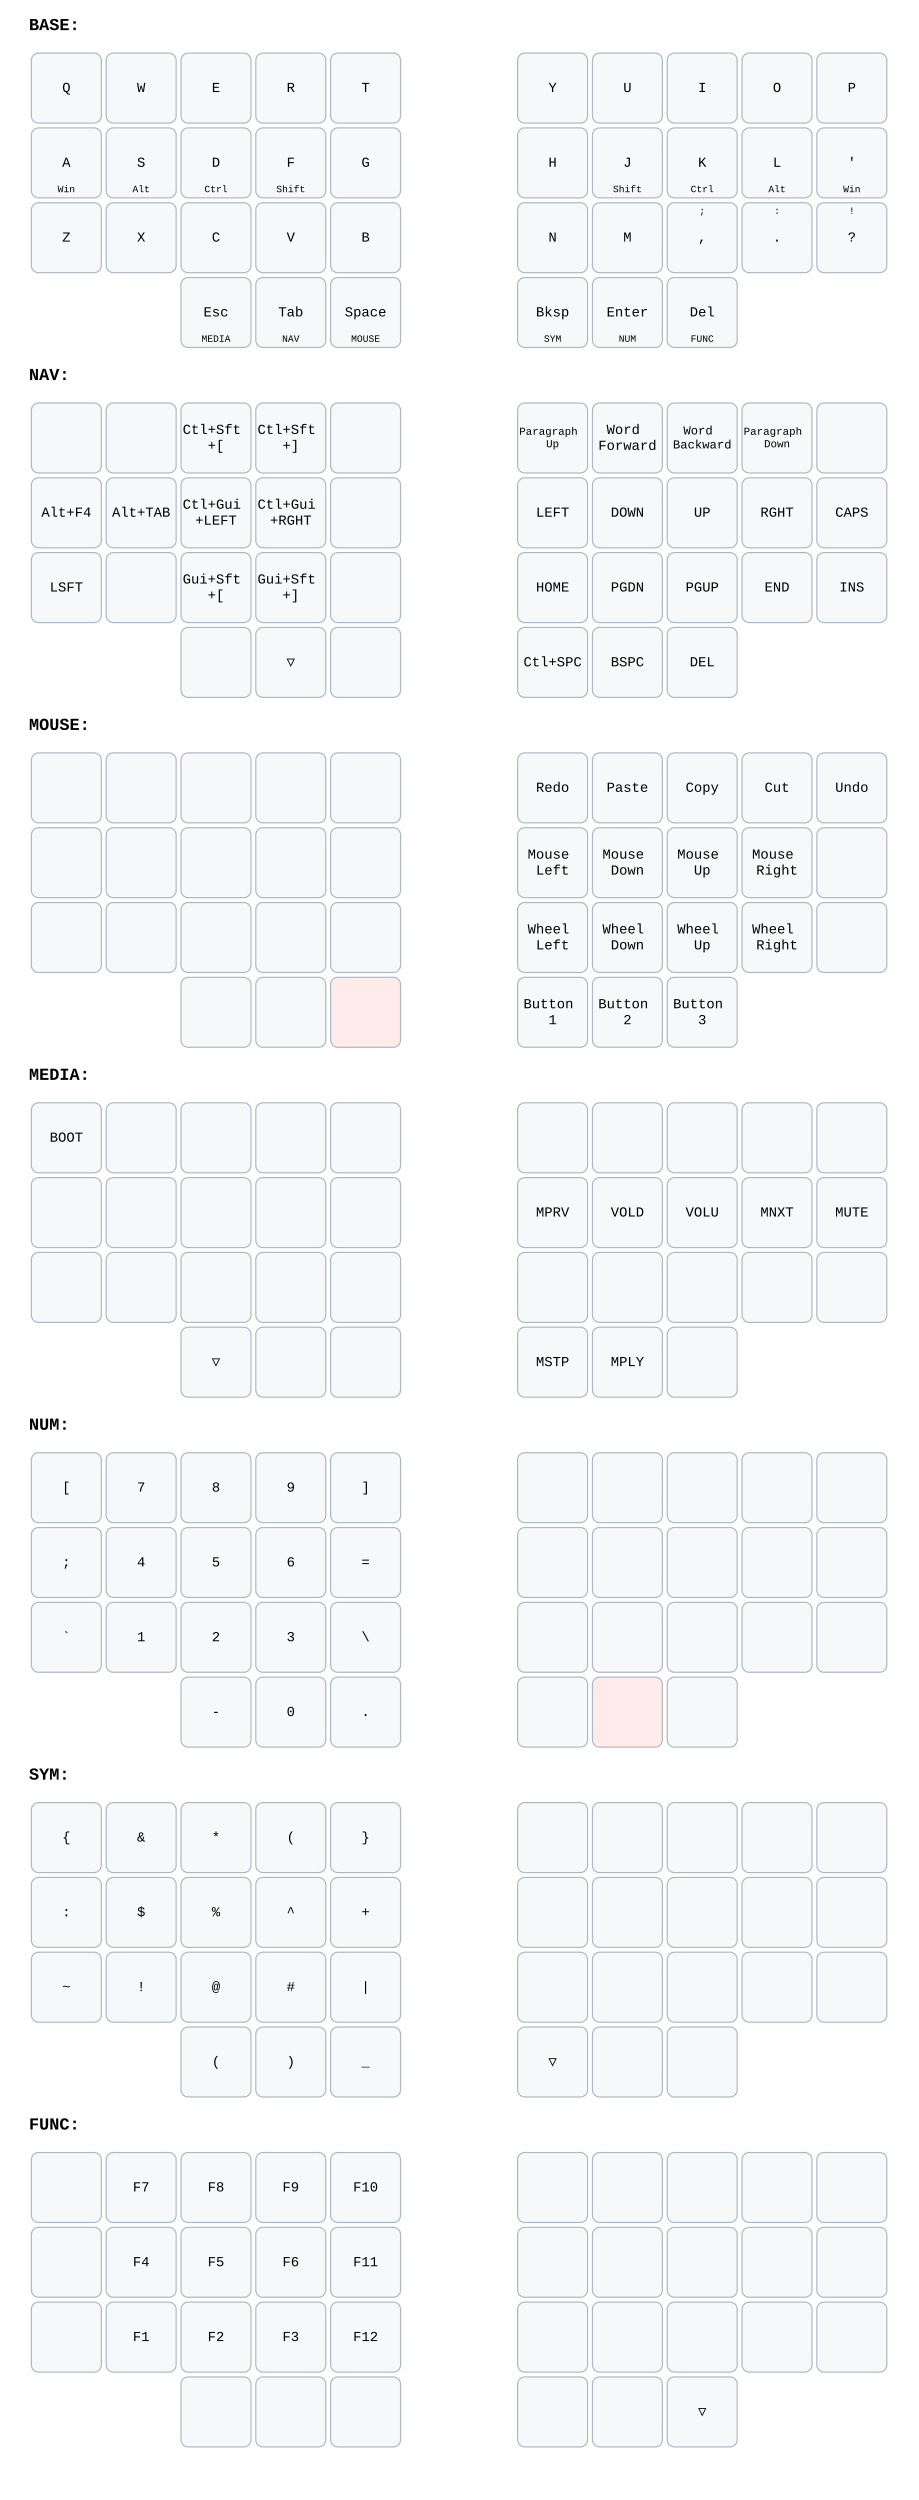
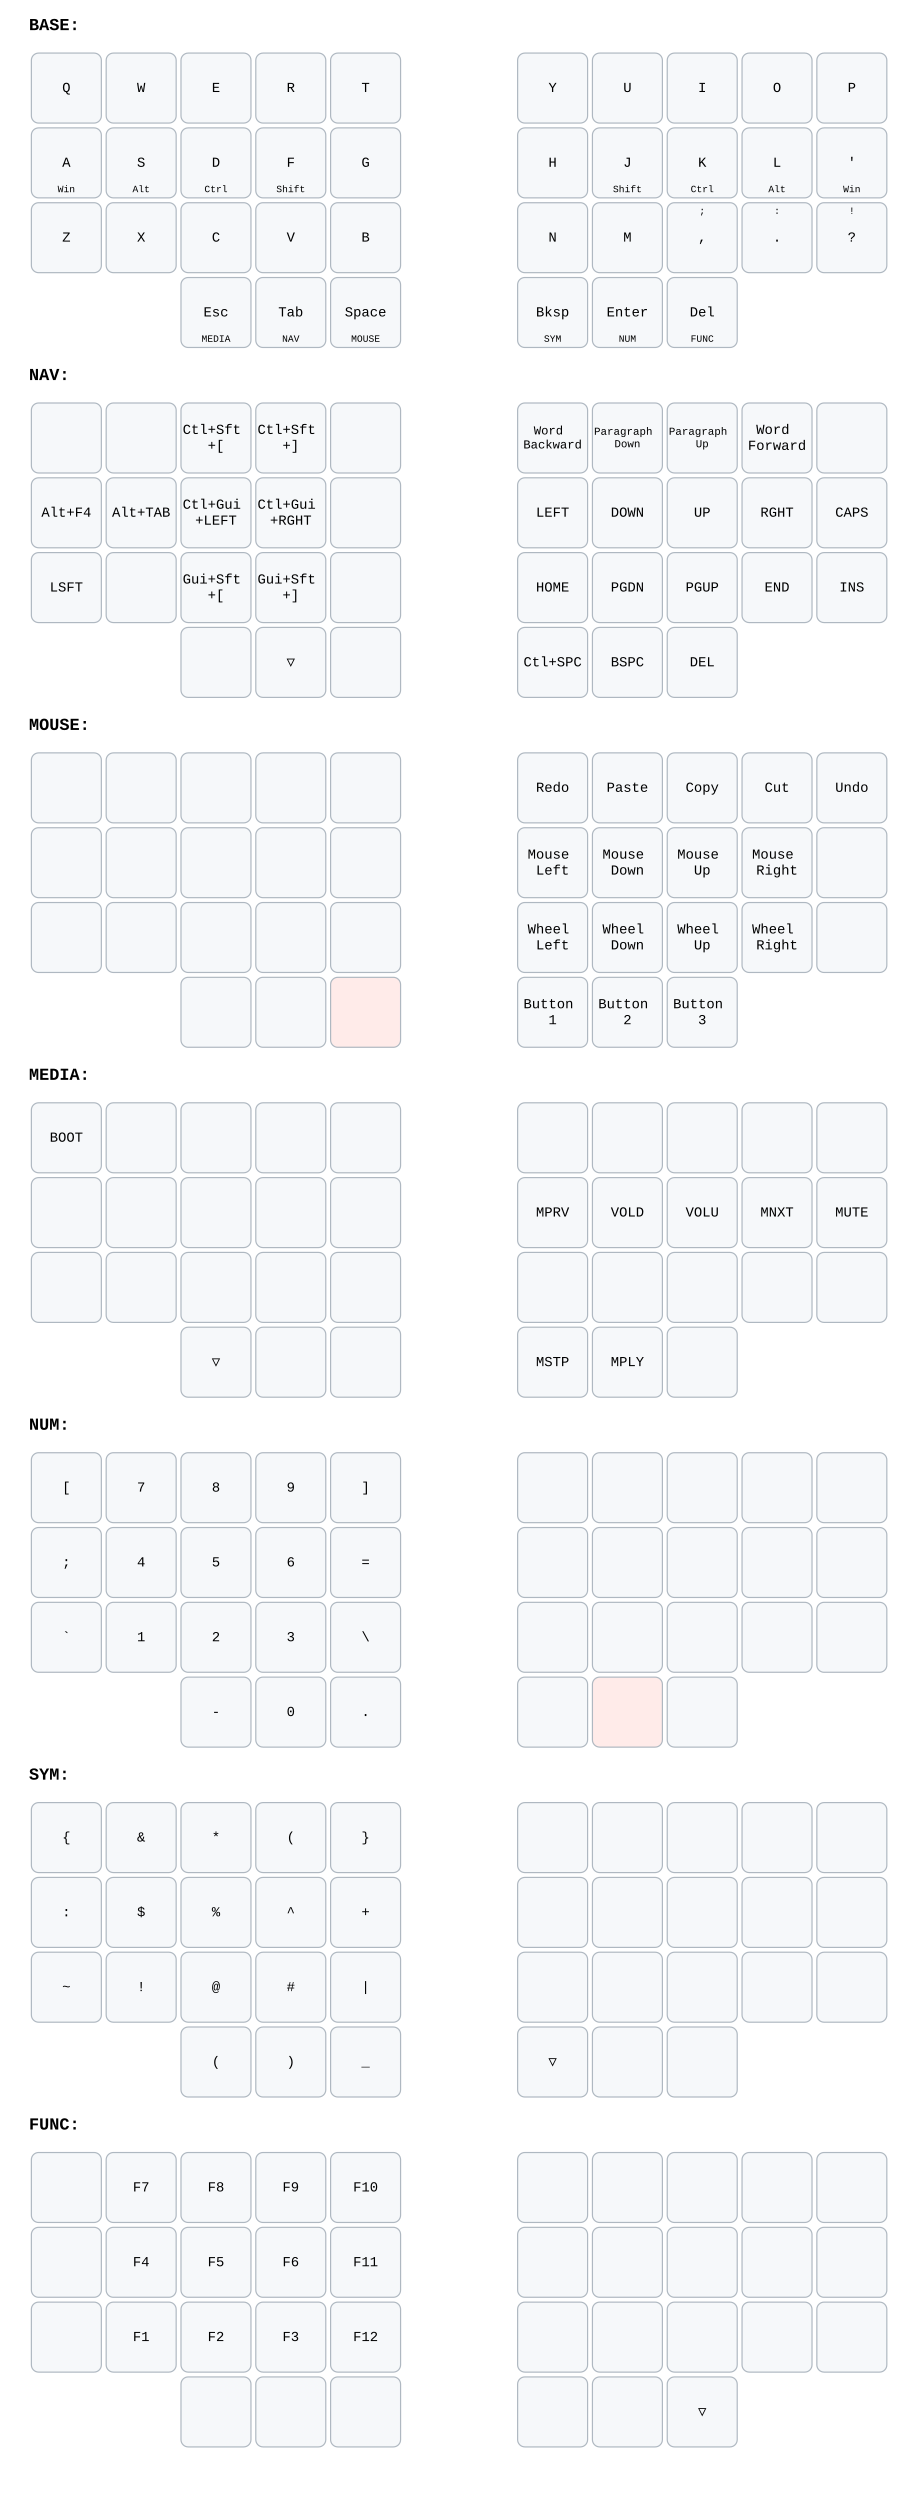
<svg xmlns="http://www.w3.org/2000/svg" width="761" height="2072" viewBox="0 0 761 2072" class="keymap">
  <style>svg {
  font-family: ui-monospace, SFMono-Regular, Consolas, Liberation Mono, monospace;
  font-size: 11.5px;
  text-rendering: optimizeLegibility;
}
rect { fill: #f6f8fa; stroke: #afb8c1; stroke-width: 1; }
rect.held { fill: #ffebe9; }
rect.combo { fill: #ddf4ff; }
text { text-anchor: middle; dominant-baseline: middle; }
text.label { font-size: 14px; font-weight: 700; text-anchor: start; }
text.hold, text.shifted { font-size: 8px; }
text.hold { transform: translateY(-5px); }
text.shifted { transform: translateY(5px); }
text.combo { font-size: 9px; }
path { stroke: #57606a; stroke-width: 1; fill: none; }
</style>
  <g transform="translate(24, 0)" class="layer-BASE">
    <text x="0" y="21" class="label" id="BASE">BASE:</text>
    <g transform="translate(0, 42)">
      <g transform="translate(31, 31)" class="key keypos-0">
        <rect rx="6" ry="6" x="-29" y="-29" width="58" height="58" class="key" />
        <text x="0" y="0" class="key tap">Q</text>
      </g>
      <g transform="translate(93, 31)" class="key keypos-1">
        <rect rx="6" ry="6" x="-29" y="-29" width="58" height="58" class="key" />
        <text x="0" y="0" class="key tap">W</text>
      </g>
      <g transform="translate(155, 31)" class="key keypos-2">
        <rect rx="6" ry="6" x="-29" y="-29" width="58" height="58" class="key" />
        <text x="0" y="0" class="key tap">E</text>
      </g>
      <g transform="translate(217, 31)" class="key keypos-3">
        <rect rx="6" ry="6" x="-29" y="-29" width="58" height="58" class="key" />
        <text x="0" y="0" class="key tap">R</text>
      </g>
      <g transform="translate(279, 31)" class="key keypos-4">
        <rect rx="6" ry="6" x="-29" y="-29" width="58" height="58" class="key" />
        <text x="0" y="0" class="key tap">T</text>
      </g>
      <g transform="translate(434, 31)" class="key keypos-5">
        <rect rx="6" ry="6" x="-29" y="-29" width="58" height="58" class="key" />
        <text x="0" y="0" class="key tap">Y</text>
      </g>
      <g transform="translate(496, 31)" class="key keypos-6">
        <rect rx="6" ry="6" x="-29" y="-29" width="58" height="58" class="key" />
        <text x="0" y="0" class="key tap">U</text>
      </g>
      <g transform="translate(558, 31)" class="key keypos-7">
        <rect rx="6" ry="6" x="-29" y="-29" width="58" height="58" class="key" />
        <text x="0" y="0" class="key tap">I</text>
      </g>
      <g transform="translate(620, 31)" class="key keypos-8">
        <rect rx="6" ry="6" x="-29" y="-29" width="58" height="58" class="key" />
        <text x="0" y="0" class="key tap">O</text>
      </g>
      <g transform="translate(682, 31)" class="key keypos-9">
        <rect rx="6" ry="6" x="-29" y="-29" width="58" height="58" class="key" />
        <text x="0" y="0" class="key tap">P</text>
      </g>
      <g transform="translate(31, 93)" class="key keypos-10">
        <rect rx="6" ry="6" x="-29" y="-29" width="58" height="58" class="key" />
        <text x="0" y="0" class="key tap">A</text>
        <text x="0" y="27" class="key hold">Win</text>
      </g>
      <g transform="translate(93, 93)" class="key keypos-11">
        <rect rx="6" ry="6" x="-29" y="-29" width="58" height="58" class="key" />
        <text x="0" y="0" class="key tap">S</text>
        <text x="0" y="27" class="key hold">Alt</text>
      </g>
      <g transform="translate(155, 93)" class="key keypos-12">
        <rect rx="6" ry="6" x="-29" y="-29" width="58" height="58" class="key" />
        <text x="0" y="0" class="key tap">D</text>
        <text x="0" y="27" class="key hold">Ctrl</text>
      </g>
      <g transform="translate(217, 93)" class="key keypos-13">
        <rect rx="6" ry="6" x="-29" y="-29" width="58" height="58" class="key" />
        <text x="0" y="0" class="key tap">F</text>
        <text x="0" y="27" class="key hold">Shift</text>
      </g>
      <g transform="translate(279, 93)" class="key keypos-14">
        <rect rx="6" ry="6" x="-29" y="-29" width="58" height="58" class="key" />
        <text x="0" y="0" class="key tap">G</text>
      </g>
      <g transform="translate(434, 93)" class="key keypos-15">
        <rect rx="6" ry="6" x="-29" y="-29" width="58" height="58" class="key" />
        <text x="0" y="0" class="key tap">H</text>
      </g>
      <g transform="translate(496, 93)" class="key keypos-16">
        <rect rx="6" ry="6" x="-29" y="-29" width="58" height="58" class="key" />
        <text x="0" y="0" class="key tap">J</text>
        <text x="0" y="27" class="key hold">Shift</text>
      </g>
      <g transform="translate(558, 93)" class="key keypos-17">
        <rect rx="6" ry="6" x="-29" y="-29" width="58" height="58" class="key" />
        <text x="0" y="0" class="key tap">K</text>
        <text x="0" y="27" class="key hold">Ctrl</text>
      </g>
      <g transform="translate(620, 93)" class="key keypos-18">
        <rect rx="6" ry="6" x="-29" y="-29" width="58" height="58" class="key" />
        <text x="0" y="0" class="key tap">L</text>
        <text x="0" y="27" class="key hold">Alt</text>
      </g>
      <g transform="translate(682, 93)" class="key keypos-19">
        <rect rx="6" ry="6" x="-29" y="-29" width="58" height="58" class="key" />
        <text x="0" y="0" class="key tap">'</text>
        <text x="0" y="27" class="key hold">Win</text>
      </g>
      <g transform="translate(31, 155)" class="key keypos-20">
        <rect rx="6" ry="6" x="-29" y="-29" width="58" height="58" class="key" />
        <text x="0" y="0" class="key tap">Z</text>
      </g>
      <g transform="translate(93, 155)" class="key keypos-21">
        <rect rx="6" ry="6" x="-29" y="-29" width="58" height="58" class="key" />
        <text x="0" y="0" class="key tap">X</text>
      </g>
      <g transform="translate(155, 155)" class="key keypos-22">
        <rect rx="6" ry="6" x="-29" y="-29" width="58" height="58" class="key" />
        <text x="0" y="0" class="key tap">C</text>
      </g>
      <g transform="translate(217, 155)" class="key keypos-23">
        <rect rx="6" ry="6" x="-29" y="-29" width="58" height="58" class="key" />
        <text x="0" y="0" class="key tap">V</text>
      </g>
      <g transform="translate(279, 155)" class="key keypos-24">
        <rect rx="6" ry="6" x="-29" y="-29" width="58" height="58" class="key" />
        <text x="0" y="0" class="key tap">B</text>
      </g>
      <g transform="translate(434, 155)" class="key keypos-25">
        <rect rx="6" ry="6" x="-29" y="-29" width="58" height="58" class="key" />
        <text x="0" y="0" class="key tap">N</text>
      </g>
      <g transform="translate(496, 155)" class="key keypos-26">
        <rect rx="6" ry="6" x="-29" y="-29" width="58" height="58" class="key" />
        <text x="0" y="0" class="key tap">M</text>
      </g>
      <g transform="translate(558, 155)" class="key keypos-27">
        <rect rx="6" ry="6" x="-29" y="-29" width="58" height="58" class="key" />
        <text x="0" y="0" class="key tap">,</text>
        <text x="0" y="-27" class="key shifted">;</text>
      </g>
      <g transform="translate(620, 155)" class="key keypos-28">
        <rect rx="6" ry="6" x="-29" y="-29" width="58" height="58" class="key" />
        <text x="0" y="0" class="key tap">.</text>
        <text x="0" y="-27" class="key shifted">:</text>
      </g>
      <g transform="translate(682, 155)" class="key keypos-29">
        <rect rx="6" ry="6" x="-29" y="-29" width="58" height="58" class="key" />
        <text x="0" y="0" class="key tap">?</text>
        <text x="0" y="-27" class="key shifted">!</text>
      </g>
      <g transform="translate(155, 217)" class="key keypos-30">
        <rect rx="6" ry="6" x="-29" y="-29" width="58" height="58" class="key" />
        <text x="0" y="0" class="key tap">Esc</text>
        <a href="#MEDIA">
          <text x="0" y="27" class="key hold layer-activator">MEDIA</text>
        </a>
      </g>
      <g transform="translate(217, 217)" class="key keypos-31">
        <rect rx="6" ry="6" x="-29" y="-29" width="58" height="58" class="key" />
        <text x="0" y="0" class="key tap">Tab</text>
        <a href="#NAV">
          <text x="0" y="27" class="key hold layer-activator">NAV</text>
        </a>
      </g>
      <g transform="translate(279, 217)" class="key keypos-32">
        <rect rx="6" ry="6" x="-29" y="-29" width="58" height="58" class="key" />
        <text x="0" y="0" class="key tap">Space</text>
        <a href="#MOUSE">
          <text x="0" y="27" class="key hold layer-activator">MOUSE</text>
        </a>
      </g>
      <g transform="translate(434, 217)" class="key keypos-33">
        <rect rx="6" ry="6" x="-29" y="-29" width="58" height="58" class="key" />
        <text x="0" y="0" class="key tap">Bksp</text>
        <a href="#SYM">
          <text x="0" y="27" class="key hold layer-activator">SYM</text>
        </a>
      </g>
      <g transform="translate(496, 217)" class="key keypos-34">
        <rect rx="6" ry="6" x="-29" y="-29" width="58" height="58" class="key" />
        <text x="0" y="0" class="key tap">Enter</text>
        <a href="#NUM">
          <text x="0" y="27" class="key hold layer-activator">NUM</text>
        </a>
      </g>
      <g transform="translate(558, 217)" class="key keypos-35">
        <rect rx="6" ry="6" x="-29" y="-29" width="58" height="58" class="key" />
        <text x="0" y="0" class="key tap">Del</text>
        <a href="#FUNC">
          <text x="0" y="27" class="key hold layer-activator">FUNC</text>
        </a>
      </g>
    </g>
  </g>
  <g transform="translate(24, 290)" class="layer-NAV">
    <text x="0" y="21" class="label" id="NAV">NAV:</text>
    <g transform="translate(0, 42)">
      <g transform="translate(31, 31)" class="key keypos-0">
        <rect rx="6" ry="6" x="-29" y="-29" width="58" height="58" class="key" />
      </g>
      <g transform="translate(93, 31)" class="key keypos-1">
        <rect rx="6" ry="6" x="-29" y="-29" width="58" height="58" class="key" />
      </g>
      <g transform="translate(155, 31)" class="key keypos-2">
        <rect rx="6" ry="6" x="-29" y="-29" width="58" height="58" class="key" />
        <text x="0" y="0" class="key tap">
          <tspan x="0" dy="-0.575em">Ctl+Sft</tspan>
          <tspan x="0" dy="1.15em">+[</tspan>
        </text>
      </g>
      <g transform="translate(217, 31)" class="key keypos-3">
        <rect rx="6" ry="6" x="-29" y="-29" width="58" height="58" class="key" />
        <text x="0" y="0" class="key tap">
          <tspan x="0" dy="-0.575em">Ctl+Sft</tspan>
          <tspan x="0" dy="1.15em">+]</tspan>
        </text>
      </g>
      <g transform="translate(279, 31)" class="key keypos-4">
        <rect rx="6" ry="6" x="-29" y="-29" width="58" height="58" class="key" />
      </g>
      <g transform="translate(434, 31)" class="key keypos-5">
        <rect rx="6" ry="6" x="-29" y="-29" width="58" height="58" class="key" />
        <text x="0" y="0" class="key tap">
+           <tspan x="0" dy="-0.575em" style="font-size: 88%">Word</tspan>
+           <tspan x="0" dy="1.15em" style="font-size: 88%">Backward</tspan>
+         </text>
+       </g>
+       <g transform="translate(496, 31)" class="key keypos-6">
+         <rect rx="6" ry="6" x="-29" y="-29" width="58" height="58" class="key" />
+         <text x="0" y="0" class="key tap">
+           <tspan x="0" dy="-0.575em" style="font-size: 78%">Paragraph</tspan>
+           <tspan x="0" dy="1.15em" style="font-size: 78%">Down</tspan>
+         </text>
+       </g>
+       <g transform="translate(558, 31)" class="key keypos-7">
+         <rect rx="6" ry="6" x="-29" y="-29" width="58" height="58" class="key" />
+         <text x="0" y="0" class="key tap">
          <tspan x="0" dy="-0.575em" style="font-size: 78%">Paragraph</tspan>
          <tspan x="0" dy="1.15em" style="font-size: 78%">Up</tspan>
        </text>
      </g>
-       <g transform="translate(496, 31)" class="key keypos-6">
+       <g transform="translate(620, 31)" class="key keypos-8">
        <rect rx="6" ry="6" x="-29" y="-29" width="58" height="58" class="key" />
        <text x="0" y="0" class="key tap">
          <tspan x="0" dy="-0.575em">Word</tspan>
          <tspan x="0" dy="1.15em">Forward</tspan>
-         </text>
-       </g>
-       <g transform="translate(558, 31)" class="key keypos-7">
-         <rect rx="6" ry="6" x="-29" y="-29" width="58" height="58" class="key" />
-         <text x="0" y="0" class="key tap">
-           <tspan x="0" dy="-0.575em" style="font-size: 88%">Word</tspan>
-           <tspan x="0" dy="1.15em" style="font-size: 88%">Backward</tspan>
-         </text>
-       </g>
-       <g transform="translate(620, 31)" class="key keypos-8">
-         <rect rx="6" ry="6" x="-29" y="-29" width="58" height="58" class="key" />
-         <text x="0" y="0" class="key tap">
-           <tspan x="0" dy="-0.575em" style="font-size: 78%">Paragraph</tspan>
-           <tspan x="0" dy="1.15em" style="font-size: 78%">Down</tspan>
        </text>
      </g>
      <g transform="translate(682, 31)" class="key keypos-9">
        <rect rx="6" ry="6" x="-29" y="-29" width="58" height="58" class="key" />
      </g>
      <g transform="translate(31, 93)" class="key keypos-10">
        <rect rx="6" ry="6" x="-29" y="-29" width="58" height="58" class="key" />
        <text x="0" y="0" class="key tap">Alt+F4</text>
      </g>
      <g transform="translate(93, 93)" class="key keypos-11">
        <rect rx="6" ry="6" x="-29" y="-29" width="58" height="58" class="key" />
        <text x="0" y="0" class="key tap">Alt+TAB</text>
      </g>
      <g transform="translate(155, 93)" class="key keypos-12">
        <rect rx="6" ry="6" x="-29" y="-29" width="58" height="58" class="key" />
        <text x="0" y="0" class="key tap">
          <tspan x="0" dy="-0.575em">Ctl+Gui</tspan>
          <tspan x="0" dy="1.15em">+LEFT</tspan>
        </text>
      </g>
      <g transform="translate(217, 93)" class="key keypos-13">
        <rect rx="6" ry="6" x="-29" y="-29" width="58" height="58" class="key" />
        <text x="0" y="0" class="key tap">
          <tspan x="0" dy="-0.575em">Ctl+Gui</tspan>
          <tspan x="0" dy="1.15em">+RGHT</tspan>
        </text>
      </g>
      <g transform="translate(279, 93)" class="key keypos-14">
        <rect rx="6" ry="6" x="-29" y="-29" width="58" height="58" class="key" />
      </g>
      <g transform="translate(434, 93)" class="key keypos-15">
        <rect rx="6" ry="6" x="-29" y="-29" width="58" height="58" class="key" />
        <text x="0" y="0" class="key tap">LEFT</text>
      </g>
      <g transform="translate(496, 93)" class="key keypos-16">
        <rect rx="6" ry="6" x="-29" y="-29" width="58" height="58" class="key" />
        <text x="0" y="0" class="key tap">DOWN</text>
      </g>
      <g transform="translate(558, 93)" class="key keypos-17">
        <rect rx="6" ry="6" x="-29" y="-29" width="58" height="58" class="key" />
        <text x="0" y="0" class="key tap">UP</text>
      </g>
      <g transform="translate(620, 93)" class="key keypos-18">
        <rect rx="6" ry="6" x="-29" y="-29" width="58" height="58" class="key" />
        <text x="0" y="0" class="key tap">RGHT</text>
      </g>
      <g transform="translate(682, 93)" class="key keypos-19">
        <rect rx="6" ry="6" x="-29" y="-29" width="58" height="58" class="key" />
        <text x="0" y="0" class="key tap">CAPS</text>
      </g>
      <g transform="translate(31, 155)" class="key keypos-20">
        <rect rx="6" ry="6" x="-29" y="-29" width="58" height="58" class="key" />
        <text x="0" y="0" class="key tap">LSFT</text>
      </g>
      <g transform="translate(93, 155)" class="key keypos-21">
        <rect rx="6" ry="6" x="-29" y="-29" width="58" height="58" class="key" />
      </g>
      <g transform="translate(155, 155)" class="key keypos-22">
        <rect rx="6" ry="6" x="-29" y="-29" width="58" height="58" class="key" />
        <text x="0" y="0" class="key tap">
          <tspan x="0" dy="-0.575em">Gui+Sft</tspan>
          <tspan x="0" dy="1.15em">+[</tspan>
        </text>
      </g>
      <g transform="translate(217, 155)" class="key keypos-23">
        <rect rx="6" ry="6" x="-29" y="-29" width="58" height="58" class="key" />
        <text x="0" y="0" class="key tap">
          <tspan x="0" dy="-0.575em">Gui+Sft</tspan>
          <tspan x="0" dy="1.15em">+]</tspan>
        </text>
      </g>
      <g transform="translate(279, 155)" class="key keypos-24">
        <rect rx="6" ry="6" x="-29" y="-29" width="58" height="58" class="key" />
      </g>
      <g transform="translate(434, 155)" class="key keypos-25">
        <rect rx="6" ry="6" x="-29" y="-29" width="58" height="58" class="key" />
        <text x="0" y="0" class="key tap">HOME</text>
      </g>
      <g transform="translate(496, 155)" class="key keypos-26">
        <rect rx="6" ry="6" x="-29" y="-29" width="58" height="58" class="key" />
        <text x="0" y="0" class="key tap">PGDN</text>
      </g>
      <g transform="translate(558, 155)" class="key keypos-27">
        <rect rx="6" ry="6" x="-29" y="-29" width="58" height="58" class="key" />
        <text x="0" y="0" class="key tap">PGUP</text>
      </g>
      <g transform="translate(620, 155)" class="key keypos-28">
        <rect rx="6" ry="6" x="-29" y="-29" width="58" height="58" class="key" />
        <text x="0" y="0" class="key tap">END</text>
      </g>
      <g transform="translate(682, 155)" class="key keypos-29">
        <rect rx="6" ry="6" x="-29" y="-29" width="58" height="58" class="key" />
        <text x="0" y="0" class="key tap">INS</text>
      </g>
      <g transform="translate(155, 217)" class="key keypos-30">
        <rect rx="6" ry="6" x="-29" y="-29" width="58" height="58" class="key" />
      </g>
      <g transform="translate(217, 217)" class="key trans keypos-31">
        <rect rx="6" ry="6" x="-29" y="-29" width="58" height="58" class="key trans" />
        <text x="0" y="0" class="key trans tap">▽</text>
      </g>
      <g transform="translate(279, 217)" class="key keypos-32">
        <rect rx="6" ry="6" x="-29" y="-29" width="58" height="58" class="key" />
      </g>
      <g transform="translate(434, 217)" class="key keypos-33">
        <rect rx="6" ry="6" x="-29" y="-29" width="58" height="58" class="key" />
        <text x="0" y="0" class="key tap">Ctl+SPC</text>
      </g>
      <g transform="translate(496, 217)" class="key keypos-34">
        <rect rx="6" ry="6" x="-29" y="-29" width="58" height="58" class="key" />
        <text x="0" y="0" class="key tap">BSPC</text>
      </g>
      <g transform="translate(558, 217)" class="key keypos-35">
        <rect rx="6" ry="6" x="-29" y="-29" width="58" height="58" class="key" />
        <text x="0" y="0" class="key tap">DEL</text>
      </g>
    </g>
  </g>
  <g transform="translate(24, 580)" class="layer-MOUSE">
    <text x="0" y="21" class="label" id="MOUSE">MOUSE:</text>
    <g transform="translate(0, 42)">
      <g transform="translate(31, 31)" class="key keypos-0">
        <rect rx="6" ry="6" x="-29" y="-29" width="58" height="58" class="key" />
      </g>
      <g transform="translate(93, 31)" class="key keypos-1">
        <rect rx="6" ry="6" x="-29" y="-29" width="58" height="58" class="key" />
      </g>
      <g transform="translate(155, 31)" class="key keypos-2">
        <rect rx="6" ry="6" x="-29" y="-29" width="58" height="58" class="key" />
      </g>
      <g transform="translate(217, 31)" class="key keypos-3">
        <rect rx="6" ry="6" x="-29" y="-29" width="58" height="58" class="key" />
      </g>
      <g transform="translate(279, 31)" class="key keypos-4">
        <rect rx="6" ry="6" x="-29" y="-29" width="58" height="58" class="key" />
      </g>
      <g transform="translate(434, 31)" class="key keypos-5">
        <rect rx="6" ry="6" x="-29" y="-29" width="58" height="58" class="key" />
        <text x="0" y="0" class="key tap">Redo</text>
      </g>
      <g transform="translate(496, 31)" class="key keypos-6">
        <rect rx="6" ry="6" x="-29" y="-29" width="58" height="58" class="key" />
        <text x="0" y="0" class="key tap">Paste</text>
      </g>
      <g transform="translate(558, 31)" class="key keypos-7">
        <rect rx="6" ry="6" x="-29" y="-29" width="58" height="58" class="key" />
        <text x="0" y="0" class="key tap">Copy</text>
      </g>
      <g transform="translate(620, 31)" class="key keypos-8">
        <rect rx="6" ry="6" x="-29" y="-29" width="58" height="58" class="key" />
        <text x="0" y="0" class="key tap">Cut</text>
      </g>
      <g transform="translate(682, 31)" class="key keypos-9">
        <rect rx="6" ry="6" x="-29" y="-29" width="58" height="58" class="key" />
        <text x="0" y="0" class="key tap">Undo</text>
      </g>
      <g transform="translate(31, 93)" class="key keypos-10">
        <rect rx="6" ry="6" x="-29" y="-29" width="58" height="58" class="key" />
      </g>
      <g transform="translate(93, 93)" class="key keypos-11">
        <rect rx="6" ry="6" x="-29" y="-29" width="58" height="58" class="key" />
      </g>
      <g transform="translate(155, 93)" class="key keypos-12">
        <rect rx="6" ry="6" x="-29" y="-29" width="58" height="58" class="key" />
      </g>
      <g transform="translate(217, 93)" class="key keypos-13">
        <rect rx="6" ry="6" x="-29" y="-29" width="58" height="58" class="key" />
      </g>
      <g transform="translate(279, 93)" class="key keypos-14">
        <rect rx="6" ry="6" x="-29" y="-29" width="58" height="58" class="key" />
      </g>
      <g transform="translate(434, 93)" class="key keypos-15">
        <rect rx="6" ry="6" x="-29" y="-29" width="58" height="58" class="key" />
        <text x="0" y="0" class="key tap">
          <tspan x="0" dy="-0.575em">Mouse</tspan>
          <tspan x="0" dy="1.15em">Left</tspan>
        </text>
      </g>
      <g transform="translate(496, 93)" class="key keypos-16">
        <rect rx="6" ry="6" x="-29" y="-29" width="58" height="58" class="key" />
        <text x="0" y="0" class="key tap">
          <tspan x="0" dy="-0.575em">Mouse</tspan>
          <tspan x="0" dy="1.15em">Down</tspan>
        </text>
      </g>
      <g transform="translate(558, 93)" class="key keypos-17">
        <rect rx="6" ry="6" x="-29" y="-29" width="58" height="58" class="key" />
        <text x="0" y="0" class="key tap">
          <tspan x="0" dy="-0.575em">Mouse</tspan>
          <tspan x="0" dy="1.15em">Up</tspan>
        </text>
      </g>
      <g transform="translate(620, 93)" class="key keypos-18">
        <rect rx="6" ry="6" x="-29" y="-29" width="58" height="58" class="key" />
        <text x="0" y="0" class="key tap">
          <tspan x="0" dy="-0.575em">Mouse</tspan>
          <tspan x="0" dy="1.15em">Right</tspan>
        </text>
      </g>
      <g transform="translate(682, 93)" class="key keypos-19">
        <rect rx="6" ry="6" x="-29" y="-29" width="58" height="58" class="key" />
      </g>
      <g transform="translate(31, 155)" class="key keypos-20">
        <rect rx="6" ry="6" x="-29" y="-29" width="58" height="58" class="key" />
      </g>
      <g transform="translate(93, 155)" class="key keypos-21">
        <rect rx="6" ry="6" x="-29" y="-29" width="58" height="58" class="key" />
      </g>
      <g transform="translate(155, 155)" class="key keypos-22">
        <rect rx="6" ry="6" x="-29" y="-29" width="58" height="58" class="key" />
      </g>
      <g transform="translate(217, 155)" class="key keypos-23">
        <rect rx="6" ry="6" x="-29" y="-29" width="58" height="58" class="key" />
      </g>
      <g transform="translate(279, 155)" class="key keypos-24">
        <rect rx="6" ry="6" x="-29" y="-29" width="58" height="58" class="key" />
      </g>
      <g transform="translate(434, 155)" class="key keypos-25">
        <rect rx="6" ry="6" x="-29" y="-29" width="58" height="58" class="key" />
        <text x="0" y="0" class="key tap">
          <tspan x="0" dy="-0.575em">Wheel</tspan>
          <tspan x="0" dy="1.15em">Left</tspan>
        </text>
      </g>
      <g transform="translate(496, 155)" class="key keypos-26">
        <rect rx="6" ry="6" x="-29" y="-29" width="58" height="58" class="key" />
        <text x="0" y="0" class="key tap">
          <tspan x="0" dy="-0.575em">Wheel</tspan>
          <tspan x="0" dy="1.15em">Down</tspan>
        </text>
      </g>
      <g transform="translate(558, 155)" class="key keypos-27">
        <rect rx="6" ry="6" x="-29" y="-29" width="58" height="58" class="key" />
        <text x="0" y="0" class="key tap">
          <tspan x="0" dy="-0.575em">Wheel</tspan>
          <tspan x="0" dy="1.15em">Up</tspan>
        </text>
      </g>
      <g transform="translate(620, 155)" class="key keypos-28">
        <rect rx="6" ry="6" x="-29" y="-29" width="58" height="58" class="key" />
        <text x="0" y="0" class="key tap">
          <tspan x="0" dy="-0.575em">Wheel</tspan>
          <tspan x="0" dy="1.15em">Right</tspan>
        </text>
      </g>
      <g transform="translate(682, 155)" class="key keypos-29">
        <rect rx="6" ry="6" x="-29" y="-29" width="58" height="58" class="key" />
      </g>
      <g transform="translate(155, 217)" class="key keypos-30">
        <rect rx="6" ry="6" x="-29" y="-29" width="58" height="58" class="key" />
      </g>
      <g transform="translate(217, 217)" class="key keypos-31">
        <rect rx="6" ry="6" x="-29" y="-29" width="58" height="58" class="key" />
      </g>
      <g transform="translate(279, 217)" class="key held keypos-32">
        <rect rx="6" ry="6" x="-29" y="-29" width="58" height="58" class="key held" />
      </g>
      <g transform="translate(434, 217)" class="key keypos-33">
        <rect rx="6" ry="6" x="-29" y="-29" width="58" height="58" class="key" />
        <text x="0" y="0" class="key tap">
          <tspan x="0" dy="-0.575em">Button</tspan>
          <tspan x="0" dy="1.15em">1</tspan>
        </text>
      </g>
      <g transform="translate(496, 217)" class="key keypos-34">
        <rect rx="6" ry="6" x="-29" y="-29" width="58" height="58" class="key" />
        <text x="0" y="0" class="key tap">
          <tspan x="0" dy="-0.575em">Button</tspan>
          <tspan x="0" dy="1.15em">2</tspan>
        </text>
      </g>
      <g transform="translate(558, 217)" class="key keypos-35">
        <rect rx="6" ry="6" x="-29" y="-29" width="58" height="58" class="key" />
        <text x="0" y="0" class="key tap">
          <tspan x="0" dy="-0.575em">Button</tspan>
          <tspan x="0" dy="1.15em">3</tspan>
        </text>
      </g>
    </g>
  </g>
  <g transform="translate(24, 870)" class="layer-MEDIA">
    <text x="0" y="21" class="label" id="MEDIA">MEDIA:</text>
    <g transform="translate(0, 42)">
      <g transform="translate(31, 31)" class="key keypos-0">
        <rect rx="6" ry="6" x="-29" y="-29" width="58" height="58" class="key" />
        <text x="0" y="0" class="key tap">BOOT</text>
      </g>
      <g transform="translate(93, 31)" class="key keypos-1">
        <rect rx="6" ry="6" x="-29" y="-29" width="58" height="58" class="key" />
      </g>
      <g transform="translate(155, 31)" class="key keypos-2">
        <rect rx="6" ry="6" x="-29" y="-29" width="58" height="58" class="key" />
      </g>
      <g transform="translate(217, 31)" class="key keypos-3">
        <rect rx="6" ry="6" x="-29" y="-29" width="58" height="58" class="key" />
      </g>
      <g transform="translate(279, 31)" class="key keypos-4">
        <rect rx="6" ry="6" x="-29" y="-29" width="58" height="58" class="key" />
      </g>
      <g transform="translate(434, 31)" class="key keypos-5">
        <rect rx="6" ry="6" x="-29" y="-29" width="58" height="58" class="key" />
      </g>
      <g transform="translate(496, 31)" class="key keypos-6">
        <rect rx="6" ry="6" x="-29" y="-29" width="58" height="58" class="key" />
      </g>
      <g transform="translate(558, 31)" class="key keypos-7">
        <rect rx="6" ry="6" x="-29" y="-29" width="58" height="58" class="key" />
      </g>
      <g transform="translate(620, 31)" class="key keypos-8">
        <rect rx="6" ry="6" x="-29" y="-29" width="58" height="58" class="key" />
      </g>
      <g transform="translate(682, 31)" class="key keypos-9">
        <rect rx="6" ry="6" x="-29" y="-29" width="58" height="58" class="key" />
      </g>
      <g transform="translate(31, 93)" class="key keypos-10">
        <rect rx="6" ry="6" x="-29" y="-29" width="58" height="58" class="key" />
      </g>
      <g transform="translate(93, 93)" class="key keypos-11">
        <rect rx="6" ry="6" x="-29" y="-29" width="58" height="58" class="key" />
      </g>
      <g transform="translate(155, 93)" class="key keypos-12">
        <rect rx="6" ry="6" x="-29" y="-29" width="58" height="58" class="key" />
      </g>
      <g transform="translate(217, 93)" class="key keypos-13">
        <rect rx="6" ry="6" x="-29" y="-29" width="58" height="58" class="key" />
      </g>
      <g transform="translate(279, 93)" class="key keypos-14">
        <rect rx="6" ry="6" x="-29" y="-29" width="58" height="58" class="key" />
      </g>
      <g transform="translate(434, 93)" class="key keypos-15">
        <rect rx="6" ry="6" x="-29" y="-29" width="58" height="58" class="key" />
        <text x="0" y="0" class="key tap">MPRV</text>
      </g>
      <g transform="translate(496, 93)" class="key keypos-16">
        <rect rx="6" ry="6" x="-29" y="-29" width="58" height="58" class="key" />
        <text x="0" y="0" class="key tap">VOLD</text>
      </g>
      <g transform="translate(558, 93)" class="key keypos-17">
        <rect rx="6" ry="6" x="-29" y="-29" width="58" height="58" class="key" />
        <text x="0" y="0" class="key tap">VOLU</text>
      </g>
      <g transform="translate(620, 93)" class="key keypos-18">
        <rect rx="6" ry="6" x="-29" y="-29" width="58" height="58" class="key" />
        <text x="0" y="0" class="key tap">MNXT</text>
      </g>
      <g transform="translate(682, 93)" class="key keypos-19">
        <rect rx="6" ry="6" x="-29" y="-29" width="58" height="58" class="key" />
        <text x="0" y="0" class="key tap">MUTE</text>
      </g>
      <g transform="translate(31, 155)" class="key keypos-20">
        <rect rx="6" ry="6" x="-29" y="-29" width="58" height="58" class="key" />
      </g>
      <g transform="translate(93, 155)" class="key keypos-21">
        <rect rx="6" ry="6" x="-29" y="-29" width="58" height="58" class="key" />
      </g>
      <g transform="translate(155, 155)" class="key keypos-22">
        <rect rx="6" ry="6" x="-29" y="-29" width="58" height="58" class="key" />
      </g>
      <g transform="translate(217, 155)" class="key keypos-23">
        <rect rx="6" ry="6" x="-29" y="-29" width="58" height="58" class="key" />
      </g>
      <g transform="translate(279, 155)" class="key keypos-24">
        <rect rx="6" ry="6" x="-29" y="-29" width="58" height="58" class="key" />
      </g>
      <g transform="translate(434, 155)" class="key keypos-25">
        <rect rx="6" ry="6" x="-29" y="-29" width="58" height="58" class="key" />
      </g>
      <g transform="translate(496, 155)" class="key keypos-26">
        <rect rx="6" ry="6" x="-29" y="-29" width="58" height="58" class="key" />
      </g>
      <g transform="translate(558, 155)" class="key keypos-27">
        <rect rx="6" ry="6" x="-29" y="-29" width="58" height="58" class="key" />
      </g>
      <g transform="translate(620, 155)" class="key keypos-28">
        <rect rx="6" ry="6" x="-29" y="-29" width="58" height="58" class="key" />
      </g>
      <g transform="translate(682, 155)" class="key keypos-29">
        <rect rx="6" ry="6" x="-29" y="-29" width="58" height="58" class="key" />
      </g>
      <g transform="translate(155, 217)" class="key trans keypos-30">
        <rect rx="6" ry="6" x="-29" y="-29" width="58" height="58" class="key trans" />
        <text x="0" y="0" class="key trans tap">▽</text>
      </g>
      <g transform="translate(217, 217)" class="key keypos-31">
        <rect rx="6" ry="6" x="-29" y="-29" width="58" height="58" class="key" />
      </g>
      <g transform="translate(279, 217)" class="key keypos-32">
        <rect rx="6" ry="6" x="-29" y="-29" width="58" height="58" class="key" />
      </g>
      <g transform="translate(434, 217)" class="key keypos-33">
        <rect rx="6" ry="6" x="-29" y="-29" width="58" height="58" class="key" />
        <text x="0" y="0" class="key tap">MSTP</text>
      </g>
      <g transform="translate(496, 217)" class="key keypos-34">
        <rect rx="6" ry="6" x="-29" y="-29" width="58" height="58" class="key" />
        <text x="0" y="0" class="key tap">MPLY</text>
      </g>
      <g transform="translate(558, 217)" class="key keypos-35">
        <rect rx="6" ry="6" x="-29" y="-29" width="58" height="58" class="key" />
      </g>
    </g>
  </g>
  <g transform="translate(24, 1160)" class="layer-NUM">
    <text x="0" y="21" class="label" id="NUM">NUM:</text>
    <g transform="translate(0, 42)">
      <g transform="translate(31, 31)" class="key keypos-0">
        <rect rx="6" ry="6" x="-29" y="-29" width="58" height="58" class="key" />
        <text x="0" y="0" class="key tap">[</text>
      </g>
      <g transform="translate(93, 31)" class="key keypos-1">
        <rect rx="6" ry="6" x="-29" y="-29" width="58" height="58" class="key" />
        <text x="0" y="0" class="key tap">7</text>
      </g>
      <g transform="translate(155, 31)" class="key keypos-2">
        <rect rx="6" ry="6" x="-29" y="-29" width="58" height="58" class="key" />
        <text x="0" y="0" class="key tap">8</text>
      </g>
      <g transform="translate(217, 31)" class="key keypos-3">
        <rect rx="6" ry="6" x="-29" y="-29" width="58" height="58" class="key" />
        <text x="0" y="0" class="key tap">9</text>
      </g>
      <g transform="translate(279, 31)" class="key keypos-4">
        <rect rx="6" ry="6" x="-29" y="-29" width="58" height="58" class="key" />
        <text x="0" y="0" class="key tap">]</text>
      </g>
      <g transform="translate(434, 31)" class="key keypos-5">
        <rect rx="6" ry="6" x="-29" y="-29" width="58" height="58" class="key" />
      </g>
      <g transform="translate(496, 31)" class="key keypos-6">
        <rect rx="6" ry="6" x="-29" y="-29" width="58" height="58" class="key" />
      </g>
      <g transform="translate(558, 31)" class="key keypos-7">
        <rect rx="6" ry="6" x="-29" y="-29" width="58" height="58" class="key" />
      </g>
      <g transform="translate(620, 31)" class="key keypos-8">
        <rect rx="6" ry="6" x="-29" y="-29" width="58" height="58" class="key" />
      </g>
      <g transform="translate(682, 31)" class="key keypos-9">
        <rect rx="6" ry="6" x="-29" y="-29" width="58" height="58" class="key" />
      </g>
      <g transform="translate(31, 93)" class="key keypos-10">
        <rect rx="6" ry="6" x="-29" y="-29" width="58" height="58" class="key" />
        <text x="0" y="0" class="key tap">;</text>
      </g>
      <g transform="translate(93, 93)" class="key keypos-11">
        <rect rx="6" ry="6" x="-29" y="-29" width="58" height="58" class="key" />
        <text x="0" y="0" class="key tap">4</text>
      </g>
      <g transform="translate(155, 93)" class="key keypos-12">
        <rect rx="6" ry="6" x="-29" y="-29" width="58" height="58" class="key" />
        <text x="0" y="0" class="key tap">5</text>
      </g>
      <g transform="translate(217, 93)" class="key keypos-13">
        <rect rx="6" ry="6" x="-29" y="-29" width="58" height="58" class="key" />
        <text x="0" y="0" class="key tap">6</text>
      </g>
      <g transform="translate(279, 93)" class="key keypos-14">
        <rect rx="6" ry="6" x="-29" y="-29" width="58" height="58" class="key" />
        <text x="0" y="0" class="key tap">=</text>
      </g>
      <g transform="translate(434, 93)" class="key keypos-15">
        <rect rx="6" ry="6" x="-29" y="-29" width="58" height="58" class="key" />
      </g>
      <g transform="translate(496, 93)" class="key keypos-16">
        <rect rx="6" ry="6" x="-29" y="-29" width="58" height="58" class="key" />
      </g>
      <g transform="translate(558, 93)" class="key keypos-17">
        <rect rx="6" ry="6" x="-29" y="-29" width="58" height="58" class="key" />
      </g>
      <g transform="translate(620, 93)" class="key keypos-18">
        <rect rx="6" ry="6" x="-29" y="-29" width="58" height="58" class="key" />
      </g>
      <g transform="translate(682, 93)" class="key keypos-19">
        <rect rx="6" ry="6" x="-29" y="-29" width="58" height="58" class="key" />
      </g>
      <g transform="translate(31, 155)" class="key keypos-20">
        <rect rx="6" ry="6" x="-29" y="-29" width="58" height="58" class="key" />
        <text x="0" y="0" class="key tap">`</text>
      </g>
      <g transform="translate(93, 155)" class="key keypos-21">
        <rect rx="6" ry="6" x="-29" y="-29" width="58" height="58" class="key" />
        <text x="0" y="0" class="key tap">1</text>
      </g>
      <g transform="translate(155, 155)" class="key keypos-22">
        <rect rx="6" ry="6" x="-29" y="-29" width="58" height="58" class="key" />
        <text x="0" y="0" class="key tap">2</text>
      </g>
      <g transform="translate(217, 155)" class="key keypos-23">
        <rect rx="6" ry="6" x="-29" y="-29" width="58" height="58" class="key" />
        <text x="0" y="0" class="key tap">3</text>
      </g>
      <g transform="translate(279, 155)" class="key keypos-24">
        <rect rx="6" ry="6" x="-29" y="-29" width="58" height="58" class="key" />
        <text x="0" y="0" class="key tap">\</text>
      </g>
      <g transform="translate(434, 155)" class="key keypos-25">
        <rect rx="6" ry="6" x="-29" y="-29" width="58" height="58" class="key" />
      </g>
      <g transform="translate(496, 155)" class="key keypos-26">
        <rect rx="6" ry="6" x="-29" y="-29" width="58" height="58" class="key" />
      </g>
      <g transform="translate(558, 155)" class="key keypos-27">
        <rect rx="6" ry="6" x="-29" y="-29" width="58" height="58" class="key" />
      </g>
      <g transform="translate(620, 155)" class="key keypos-28">
        <rect rx="6" ry="6" x="-29" y="-29" width="58" height="58" class="key" />
      </g>
      <g transform="translate(682, 155)" class="key keypos-29">
        <rect rx="6" ry="6" x="-29" y="-29" width="58" height="58" class="key" />
      </g>
      <g transform="translate(155, 217)" class="key keypos-30">
        <rect rx="6" ry="6" x="-29" y="-29" width="58" height="58" class="key" />
        <text x="0" y="0" class="key tap">-</text>
      </g>
      <g transform="translate(217, 217)" class="key keypos-31">
        <rect rx="6" ry="6" x="-29" y="-29" width="58" height="58" class="key" />
        <text x="0" y="0" class="key tap">0</text>
      </g>
      <g transform="translate(279, 217)" class="key keypos-32">
        <rect rx="6" ry="6" x="-29" y="-29" width="58" height="58" class="key" />
        <text x="0" y="0" class="key tap">.</text>
      </g>
      <g transform="translate(434, 217)" class="key keypos-33">
        <rect rx="6" ry="6" x="-29" y="-29" width="58" height="58" class="key" />
      </g>
      <g transform="translate(496, 217)" class="key held keypos-34">
        <rect rx="6" ry="6" x="-29" y="-29" width="58" height="58" class="key held" />
      </g>
      <g transform="translate(558, 217)" class="key keypos-35">
        <rect rx="6" ry="6" x="-29" y="-29" width="58" height="58" class="key" />
      </g>
    </g>
  </g>
  <g transform="translate(24, 1450)" class="layer-SYM">
    <text x="0" y="21" class="label" id="SYM">SYM:</text>
    <g transform="translate(0, 42)">
      <g transform="translate(31, 31)" class="key keypos-0">
        <rect rx="6" ry="6" x="-29" y="-29" width="58" height="58" class="key" />
        <text x="0" y="0" class="key tap">{</text>
      </g>
      <g transform="translate(93, 31)" class="key keypos-1">
        <rect rx="6" ry="6" x="-29" y="-29" width="58" height="58" class="key" />
        <text x="0" y="0" class="key tap">&amp;</text>
      </g>
      <g transform="translate(155, 31)" class="key keypos-2">
        <rect rx="6" ry="6" x="-29" y="-29" width="58" height="58" class="key" />
        <text x="0" y="0" class="key tap">*</text>
      </g>
      <g transform="translate(217, 31)" class="key keypos-3">
        <rect rx="6" ry="6" x="-29" y="-29" width="58" height="58" class="key" />
        <text x="0" y="0" class="key tap">(</text>
      </g>
      <g transform="translate(279, 31)" class="key keypos-4">
        <rect rx="6" ry="6" x="-29" y="-29" width="58" height="58" class="key" />
        <text x="0" y="0" class="key tap">}</text>
      </g>
      <g transform="translate(434, 31)" class="key keypos-5">
        <rect rx="6" ry="6" x="-29" y="-29" width="58" height="58" class="key" />
      </g>
      <g transform="translate(496, 31)" class="key keypos-6">
        <rect rx="6" ry="6" x="-29" y="-29" width="58" height="58" class="key" />
      </g>
      <g transform="translate(558, 31)" class="key keypos-7">
        <rect rx="6" ry="6" x="-29" y="-29" width="58" height="58" class="key" />
      </g>
      <g transform="translate(620, 31)" class="key keypos-8">
        <rect rx="6" ry="6" x="-29" y="-29" width="58" height="58" class="key" />
      </g>
      <g transform="translate(682, 31)" class="key keypos-9">
        <rect rx="6" ry="6" x="-29" y="-29" width="58" height="58" class="key" />
      </g>
      <g transform="translate(31, 93)" class="key keypos-10">
        <rect rx="6" ry="6" x="-29" y="-29" width="58" height="58" class="key" />
        <text x="0" y="0" class="key tap">:</text>
      </g>
      <g transform="translate(93, 93)" class="key keypos-11">
        <rect rx="6" ry="6" x="-29" y="-29" width="58" height="58" class="key" />
        <text x="0" y="0" class="key tap">$</text>
      </g>
      <g transform="translate(155, 93)" class="key keypos-12">
        <rect rx="6" ry="6" x="-29" y="-29" width="58" height="58" class="key" />
        <text x="0" y="0" class="key tap">%</text>
      </g>
      <g transform="translate(217, 93)" class="key keypos-13">
        <rect rx="6" ry="6" x="-29" y="-29" width="58" height="58" class="key" />
        <text x="0" y="0" class="key tap">^</text>
      </g>
      <g transform="translate(279, 93)" class="key keypos-14">
        <rect rx="6" ry="6" x="-29" y="-29" width="58" height="58" class="key" />
        <text x="0" y="0" class="key tap">+</text>
      </g>
      <g transform="translate(434, 93)" class="key keypos-15">
        <rect rx="6" ry="6" x="-29" y="-29" width="58" height="58" class="key" />
      </g>
      <g transform="translate(496, 93)" class="key keypos-16">
        <rect rx="6" ry="6" x="-29" y="-29" width="58" height="58" class="key" />
      </g>
      <g transform="translate(558, 93)" class="key keypos-17">
        <rect rx="6" ry="6" x="-29" y="-29" width="58" height="58" class="key" />
      </g>
      <g transform="translate(620, 93)" class="key keypos-18">
        <rect rx="6" ry="6" x="-29" y="-29" width="58" height="58" class="key" />
      </g>
      <g transform="translate(682, 93)" class="key keypos-19">
        <rect rx="6" ry="6" x="-29" y="-29" width="58" height="58" class="key" />
      </g>
      <g transform="translate(31, 155)" class="key keypos-20">
        <rect rx="6" ry="6" x="-29" y="-29" width="58" height="58" class="key" />
        <text x="0" y="0" class="key tap">~</text>
      </g>
      <g transform="translate(93, 155)" class="key keypos-21">
        <rect rx="6" ry="6" x="-29" y="-29" width="58" height="58" class="key" />
        <text x="0" y="0" class="key tap">!</text>
      </g>
      <g transform="translate(155, 155)" class="key keypos-22">
        <rect rx="6" ry="6" x="-29" y="-29" width="58" height="58" class="key" />
        <text x="0" y="0" class="key tap">@</text>
      </g>
      <g transform="translate(217, 155)" class="key keypos-23">
        <rect rx="6" ry="6" x="-29" y="-29" width="58" height="58" class="key" />
        <text x="0" y="0" class="key tap">#</text>
      </g>
      <g transform="translate(279, 155)" class="key keypos-24">
        <rect rx="6" ry="6" x="-29" y="-29" width="58" height="58" class="key" />
        <text x="0" y="0" class="key tap">|</text>
      </g>
      <g transform="translate(434, 155)" class="key keypos-25">
        <rect rx="6" ry="6" x="-29" y="-29" width="58" height="58" class="key" />
      </g>
      <g transform="translate(496, 155)" class="key keypos-26">
        <rect rx="6" ry="6" x="-29" y="-29" width="58" height="58" class="key" />
      </g>
      <g transform="translate(558, 155)" class="key keypos-27">
        <rect rx="6" ry="6" x="-29" y="-29" width="58" height="58" class="key" />
      </g>
      <g transform="translate(620, 155)" class="key keypos-28">
        <rect rx="6" ry="6" x="-29" y="-29" width="58" height="58" class="key" />
      </g>
      <g transform="translate(682, 155)" class="key keypos-29">
        <rect rx="6" ry="6" x="-29" y="-29" width="58" height="58" class="key" />
      </g>
      <g transform="translate(155, 217)" class="key keypos-30">
        <rect rx="6" ry="6" x="-29" y="-29" width="58" height="58" class="key" />
        <text x="0" y="0" class="key tap">(</text>
      </g>
      <g transform="translate(217, 217)" class="key keypos-31">
        <rect rx="6" ry="6" x="-29" y="-29" width="58" height="58" class="key" />
        <text x="0" y="0" class="key tap">)</text>
      </g>
      <g transform="translate(279, 217)" class="key keypos-32">
        <rect rx="6" ry="6" x="-29" y="-29" width="58" height="58" class="key" />
        <text x="0" y="0" class="key tap">_</text>
      </g>
      <g transform="translate(434, 217)" class="key trans keypos-33">
        <rect rx="6" ry="6" x="-29" y="-29" width="58" height="58" class="key trans" />
        <text x="0" y="0" class="key trans tap">▽</text>
      </g>
      <g transform="translate(496, 217)" class="key keypos-34">
        <rect rx="6" ry="6" x="-29" y="-29" width="58" height="58" class="key" />
      </g>
      <g transform="translate(558, 217)" class="key keypos-35">
        <rect rx="6" ry="6" x="-29" y="-29" width="58" height="58" class="key" />
      </g>
    </g>
  </g>
  <g transform="translate(24, 1740)" class="layer-FUNC">
    <text x="0" y="21" class="label" id="FUNC">FUNC:</text>
    <g transform="translate(0, 42)">
      <g transform="translate(31, 31)" class="key keypos-0">
        <rect rx="6" ry="6" x="-29" y="-29" width="58" height="58" class="key" />
      </g>
      <g transform="translate(93, 31)" class="key keypos-1">
        <rect rx="6" ry="6" x="-29" y="-29" width="58" height="58" class="key" />
        <text x="0" y="0" class="key tap">F7</text>
      </g>
      <g transform="translate(155, 31)" class="key keypos-2">
        <rect rx="6" ry="6" x="-29" y="-29" width="58" height="58" class="key" />
        <text x="0" y="0" class="key tap">F8</text>
      </g>
      <g transform="translate(217, 31)" class="key keypos-3">
        <rect rx="6" ry="6" x="-29" y="-29" width="58" height="58" class="key" />
        <text x="0" y="0" class="key tap">F9</text>
      </g>
      <g transform="translate(279, 31)" class="key keypos-4">
        <rect rx="6" ry="6" x="-29" y="-29" width="58" height="58" class="key" />
        <text x="0" y="0" class="key tap">F10</text>
      </g>
      <g transform="translate(434, 31)" class="key keypos-5">
        <rect rx="6" ry="6" x="-29" y="-29" width="58" height="58" class="key" />
      </g>
      <g transform="translate(496, 31)" class="key keypos-6">
        <rect rx="6" ry="6" x="-29" y="-29" width="58" height="58" class="key" />
      </g>
      <g transform="translate(558, 31)" class="key keypos-7">
        <rect rx="6" ry="6" x="-29" y="-29" width="58" height="58" class="key" />
      </g>
      <g transform="translate(620, 31)" class="key keypos-8">
        <rect rx="6" ry="6" x="-29" y="-29" width="58" height="58" class="key" />
      </g>
      <g transform="translate(682, 31)" class="key keypos-9">
        <rect rx="6" ry="6" x="-29" y="-29" width="58" height="58" class="key" />
      </g>
      <g transform="translate(31, 93)" class="key keypos-10">
        <rect rx="6" ry="6" x="-29" y="-29" width="58" height="58" class="key" />
      </g>
      <g transform="translate(93, 93)" class="key keypos-11">
        <rect rx="6" ry="6" x="-29" y="-29" width="58" height="58" class="key" />
        <text x="0" y="0" class="key tap">F4</text>
      </g>
      <g transform="translate(155, 93)" class="key keypos-12">
        <rect rx="6" ry="6" x="-29" y="-29" width="58" height="58" class="key" />
        <text x="0" y="0" class="key tap">F5</text>
      </g>
      <g transform="translate(217, 93)" class="key keypos-13">
        <rect rx="6" ry="6" x="-29" y="-29" width="58" height="58" class="key" />
        <text x="0" y="0" class="key tap">F6</text>
      </g>
      <g transform="translate(279, 93)" class="key keypos-14">
        <rect rx="6" ry="6" x="-29" y="-29" width="58" height="58" class="key" />
        <text x="0" y="0" class="key tap">F11</text>
      </g>
      <g transform="translate(434, 93)" class="key keypos-15">
        <rect rx="6" ry="6" x="-29" y="-29" width="58" height="58" class="key" />
      </g>
      <g transform="translate(496, 93)" class="key keypos-16">
        <rect rx="6" ry="6" x="-29" y="-29" width="58" height="58" class="key" />
      </g>
      <g transform="translate(558, 93)" class="key keypos-17">
        <rect rx="6" ry="6" x="-29" y="-29" width="58" height="58" class="key" />
      </g>
      <g transform="translate(620, 93)" class="key keypos-18">
        <rect rx="6" ry="6" x="-29" y="-29" width="58" height="58" class="key" />
      </g>
      <g transform="translate(682, 93)" class="key keypos-19">
        <rect rx="6" ry="6" x="-29" y="-29" width="58" height="58" class="key" />
      </g>
      <g transform="translate(31, 155)" class="key keypos-20">
        <rect rx="6" ry="6" x="-29" y="-29" width="58" height="58" class="key" />
      </g>
      <g transform="translate(93, 155)" class="key keypos-21">
        <rect rx="6" ry="6" x="-29" y="-29" width="58" height="58" class="key" />
        <text x="0" y="0" class="key tap">F1</text>
      </g>
      <g transform="translate(155, 155)" class="key keypos-22">
        <rect rx="6" ry="6" x="-29" y="-29" width="58" height="58" class="key" />
        <text x="0" y="0" class="key tap">F2</text>
      </g>
      <g transform="translate(217, 155)" class="key keypos-23">
        <rect rx="6" ry="6" x="-29" y="-29" width="58" height="58" class="key" />
        <text x="0" y="0" class="key tap">F3</text>
      </g>
      <g transform="translate(279, 155)" class="key keypos-24">
        <rect rx="6" ry="6" x="-29" y="-29" width="58" height="58" class="key" />
        <text x="0" y="0" class="key tap">F12</text>
      </g>
      <g transform="translate(434, 155)" class="key keypos-25">
        <rect rx="6" ry="6" x="-29" y="-29" width="58" height="58" class="key" />
      </g>
      <g transform="translate(496, 155)" class="key keypos-26">
        <rect rx="6" ry="6" x="-29" y="-29" width="58" height="58" class="key" />
      </g>
      <g transform="translate(558, 155)" class="key keypos-27">
        <rect rx="6" ry="6" x="-29" y="-29" width="58" height="58" class="key" />
      </g>
      <g transform="translate(620, 155)" class="key keypos-28">
        <rect rx="6" ry="6" x="-29" y="-29" width="58" height="58" class="key" />
      </g>
      <g transform="translate(682, 155)" class="key keypos-29">
        <rect rx="6" ry="6" x="-29" y="-29" width="58" height="58" class="key" />
      </g>
      <g transform="translate(155, 217)" class="key keypos-30">
        <rect rx="6" ry="6" x="-29" y="-29" width="58" height="58" class="key" />
      </g>
      <g transform="translate(217, 217)" class="key keypos-31">
        <rect rx="6" ry="6" x="-29" y="-29" width="58" height="58" class="key" />
      </g>
      <g transform="translate(279, 217)" class="key keypos-32">
        <rect rx="6" ry="6" x="-29" y="-29" width="58" height="58" class="key" />
      </g>
      <g transform="translate(434, 217)" class="key keypos-33">
        <rect rx="6" ry="6" x="-29" y="-29" width="58" height="58" class="key" />
      </g>
      <g transform="translate(496, 217)" class="key keypos-34">
        <rect rx="6" ry="6" x="-29" y="-29" width="58" height="58" class="key" />
      </g>
      <g transform="translate(558, 217)" class="key trans keypos-35">
        <rect rx="6" ry="6" x="-29" y="-29" width="58" height="58" class="key trans" />
        <text x="0" y="0" class="key trans tap">▽</text>
      </g>
    </g>
  </g>
</svg>
